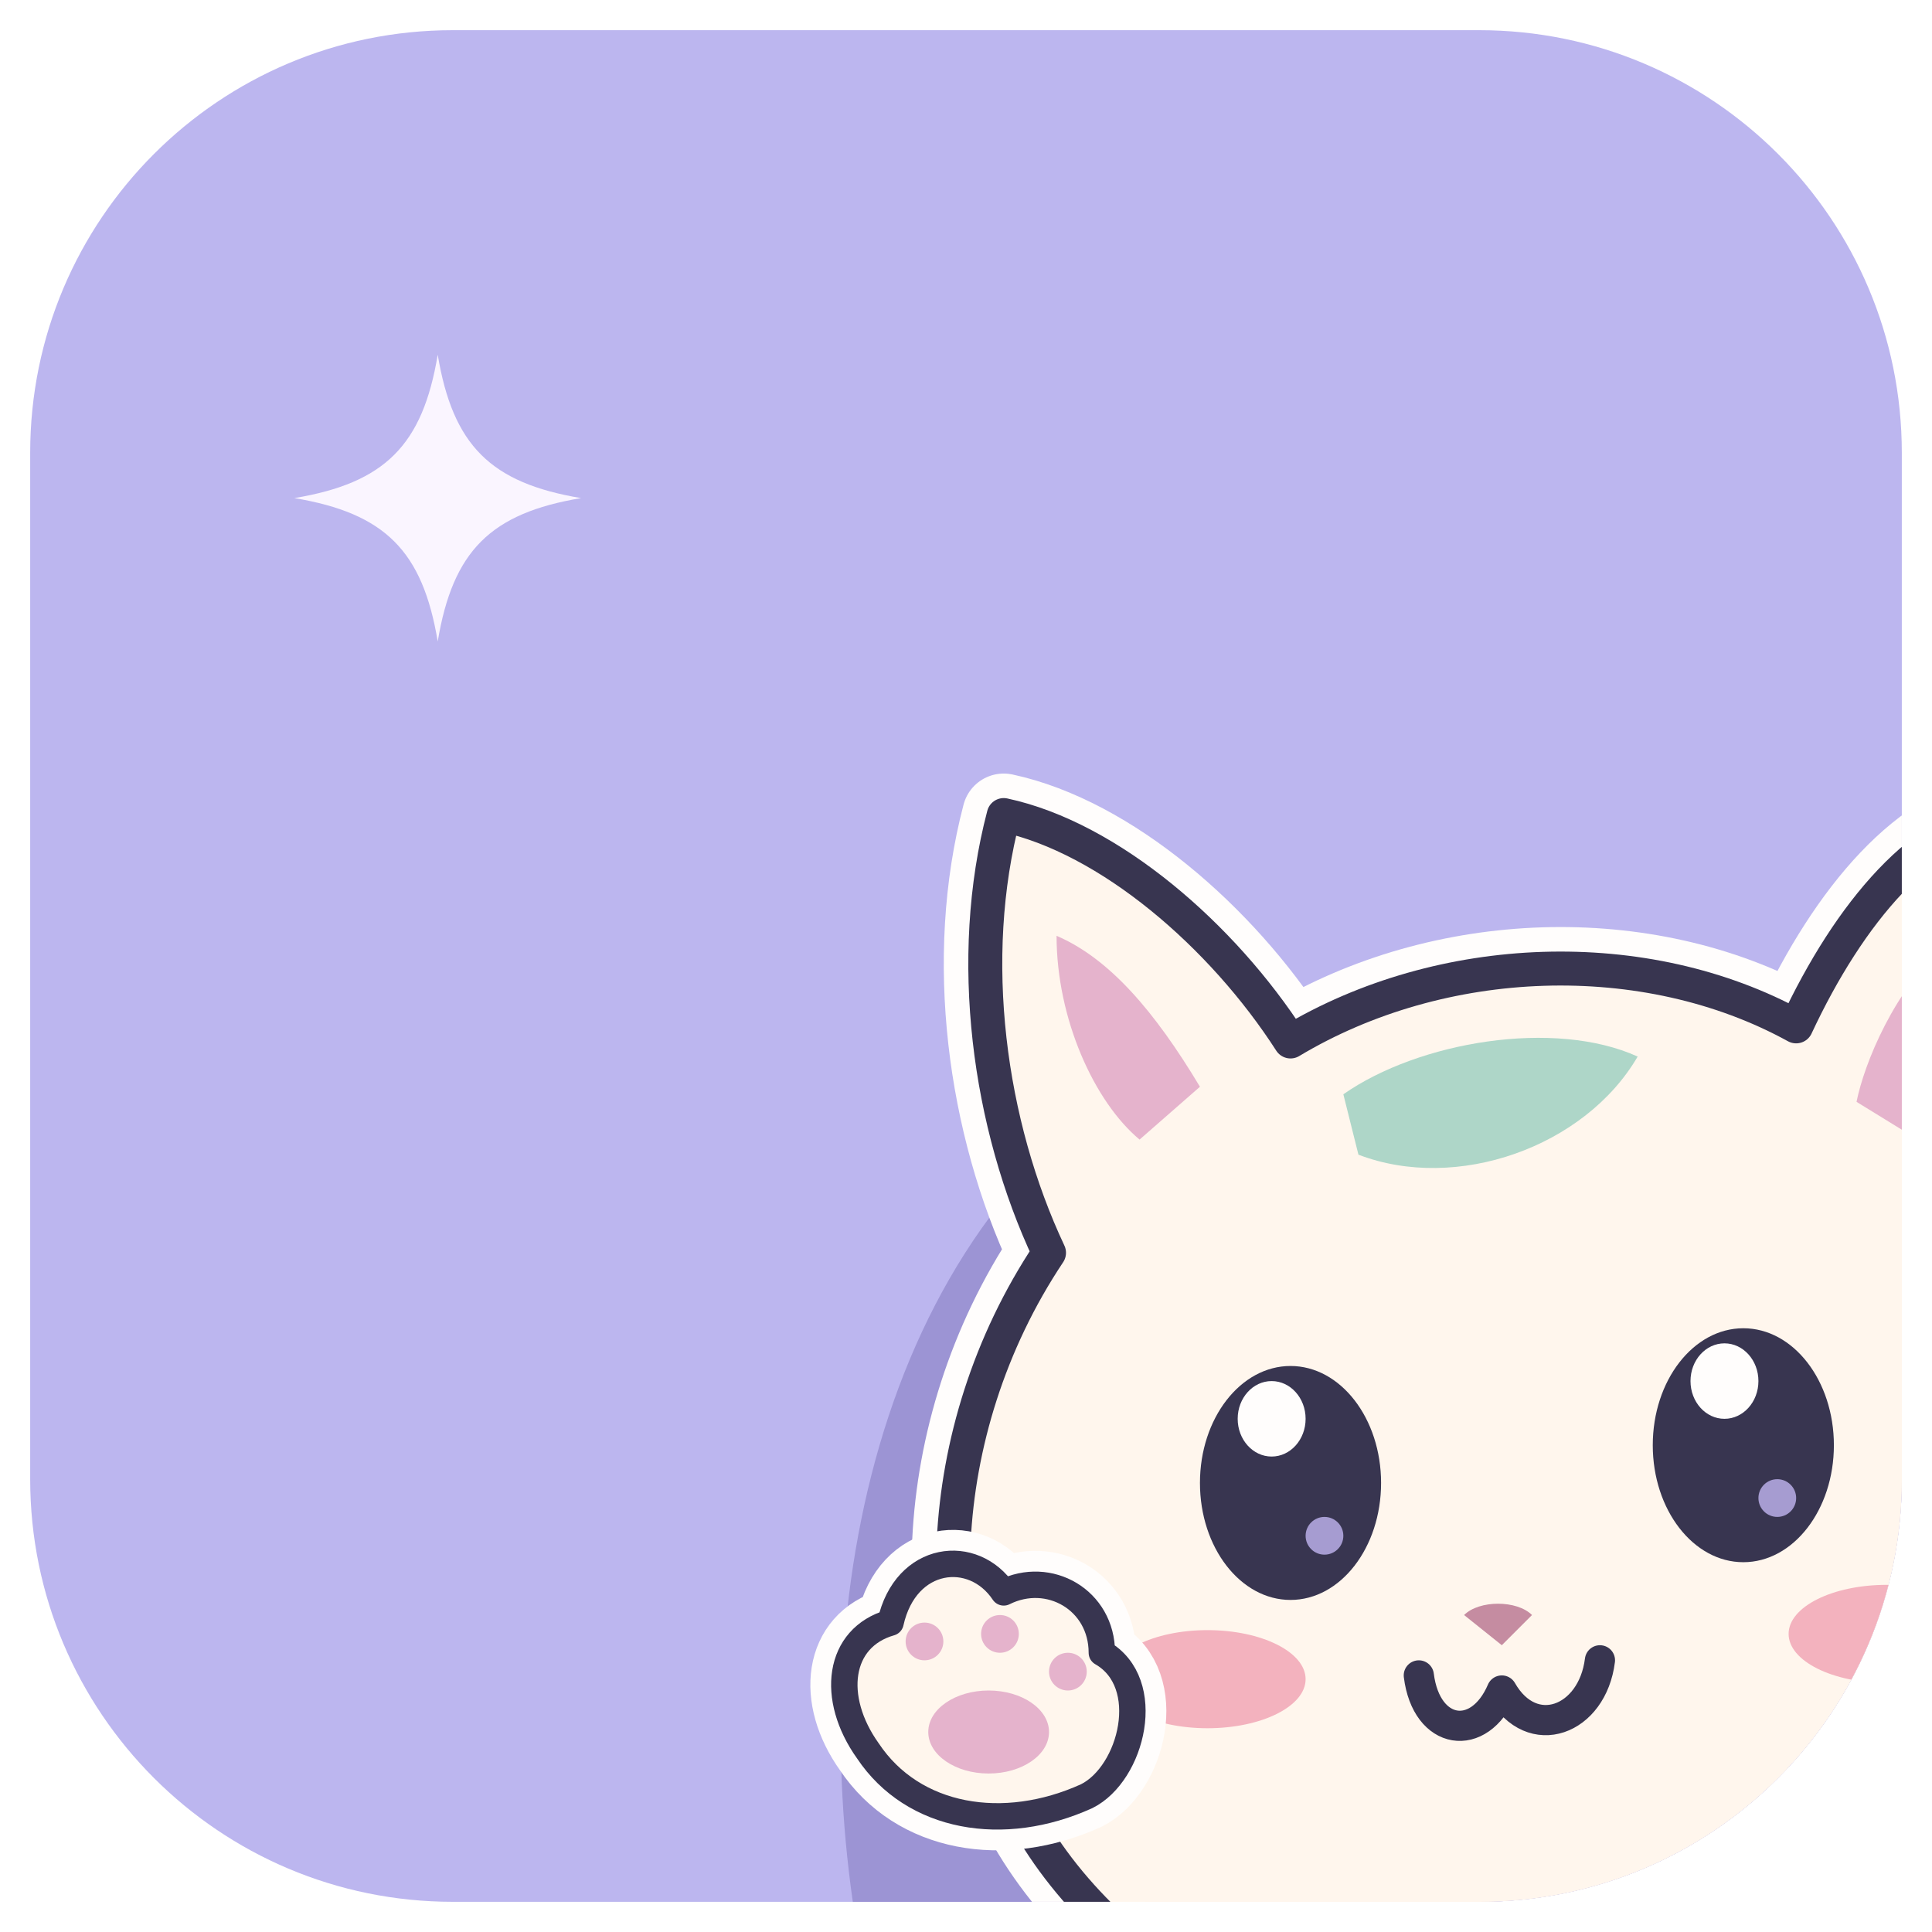
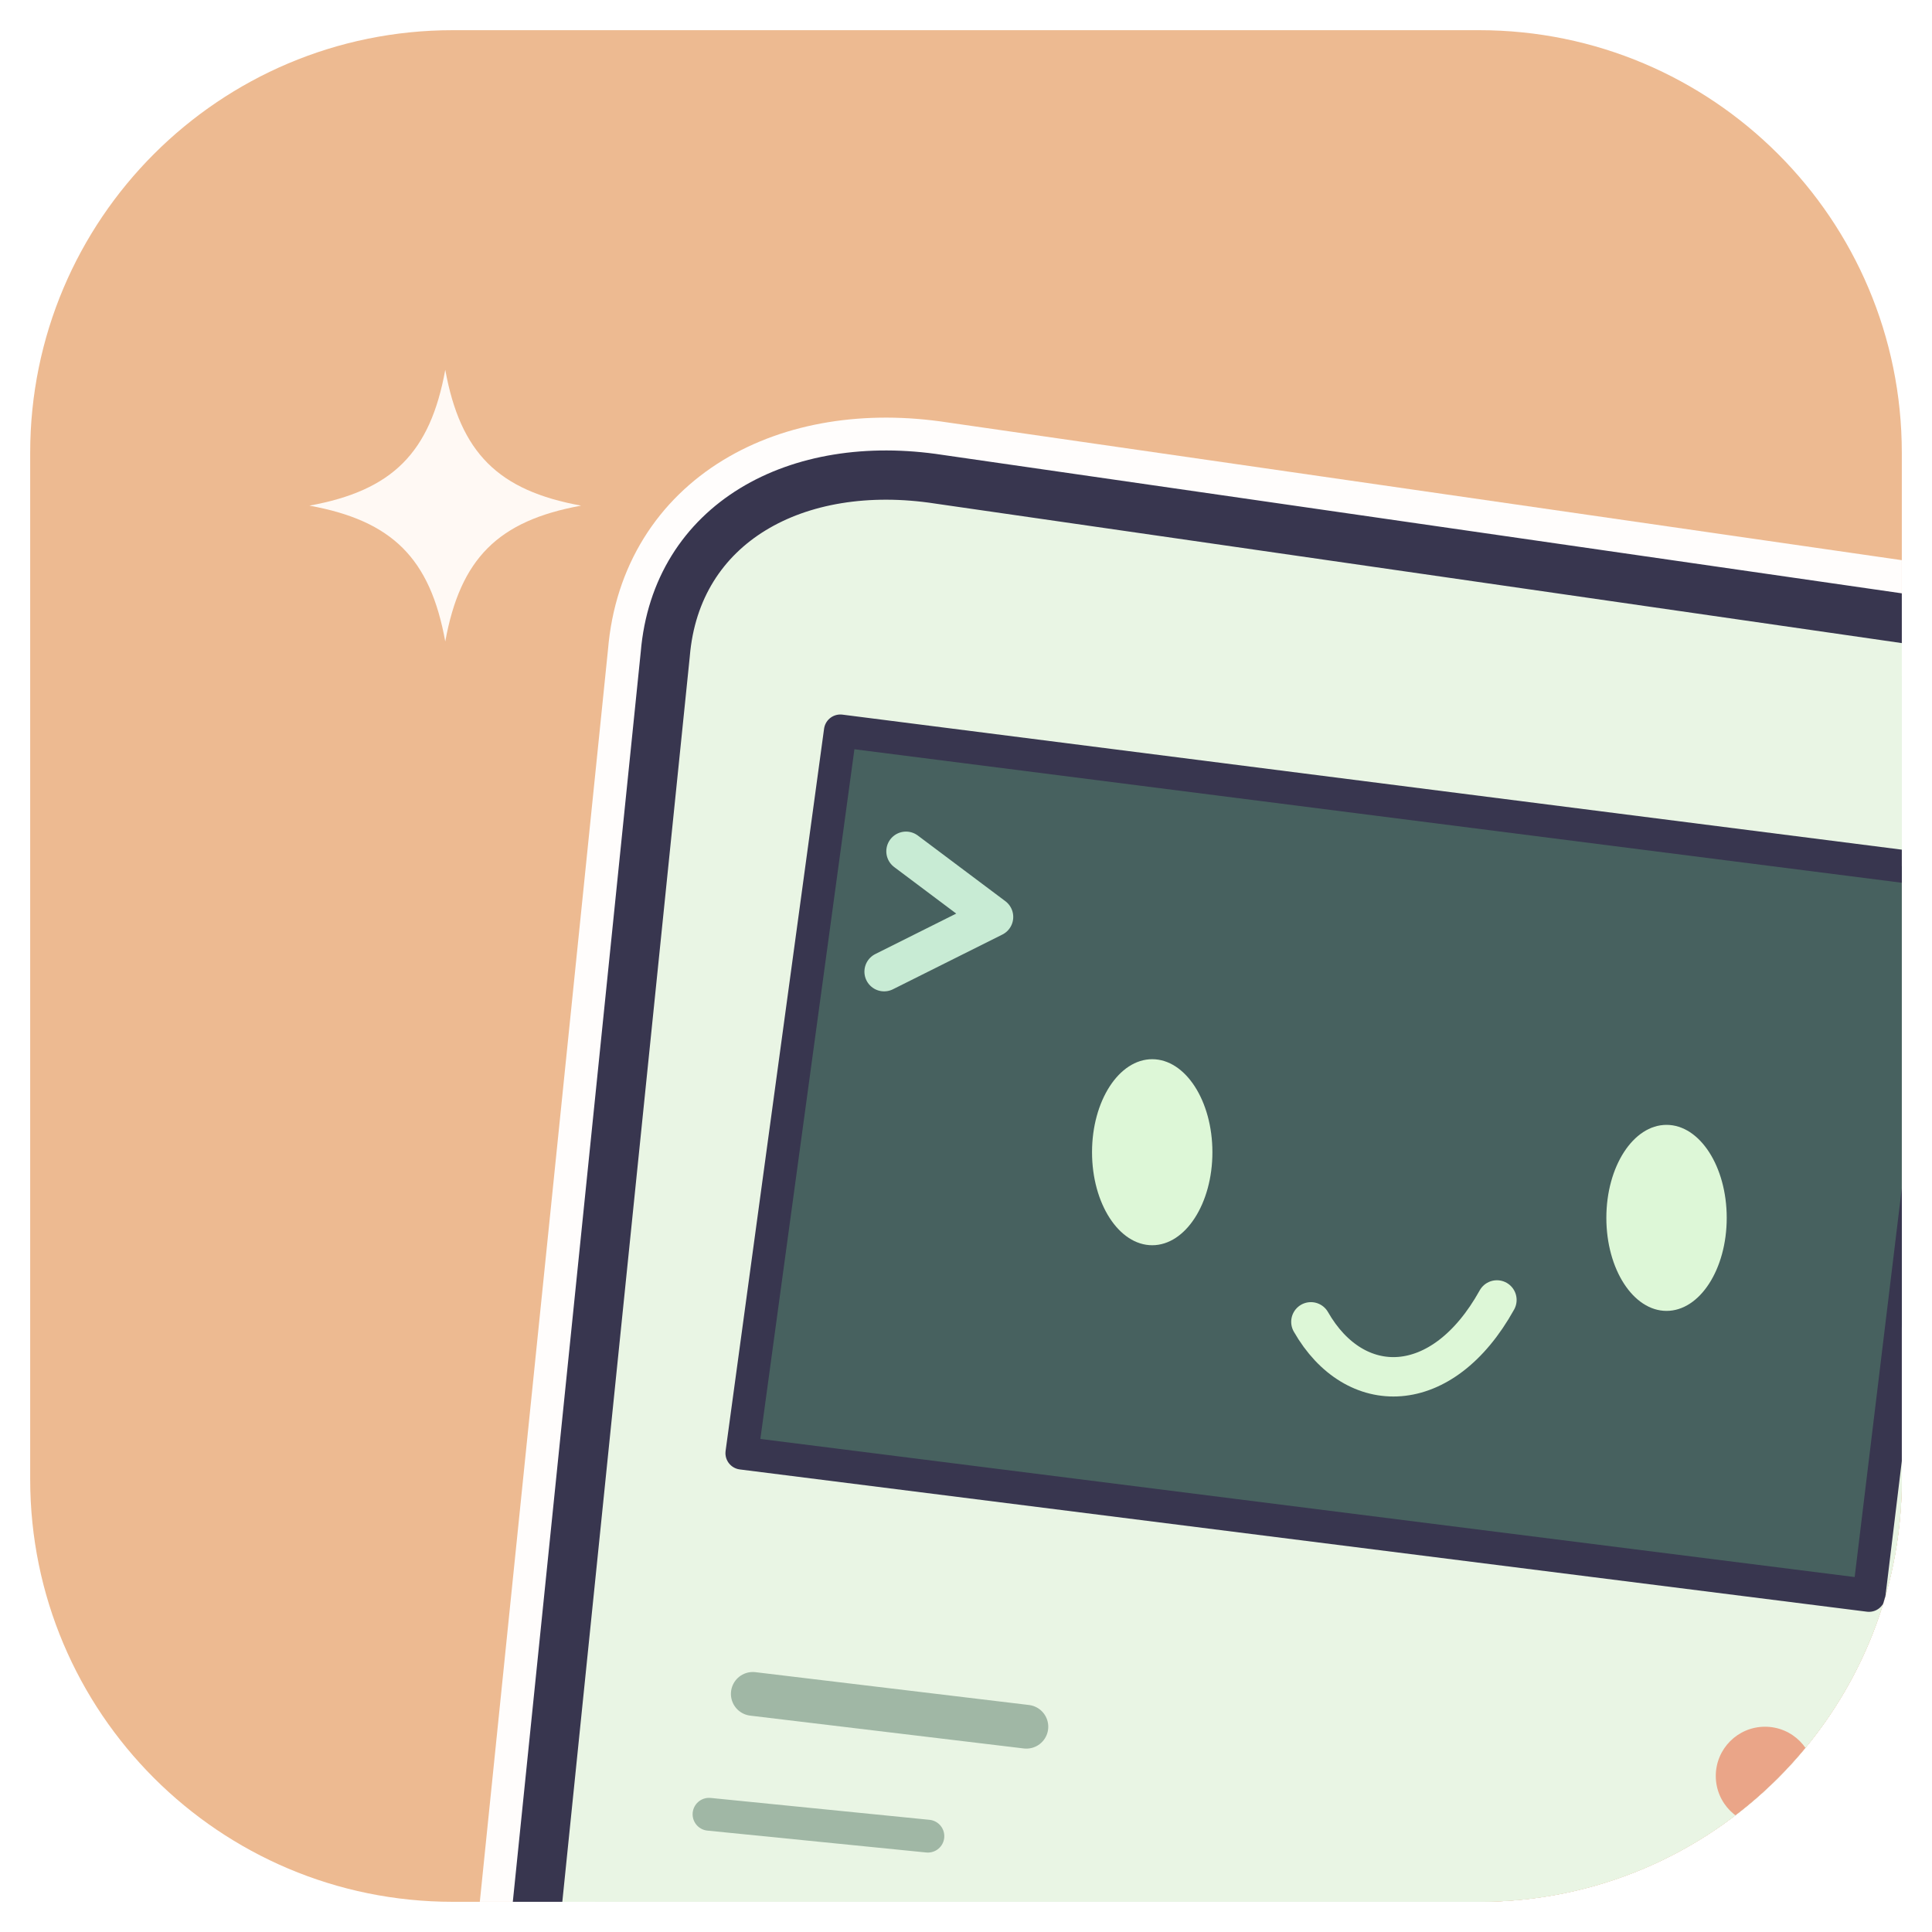
<svg xmlns="http://www.w3.org/2000/svg" viewBox="0 0 256 256">
  <defs>
    <clipPath id="tile">
      <rect x="4" y="4" width="248" height="248" rx="56" />
    </clipPath>
  </defs>
  <g clip-path="url(#tile)">
-     <rect x="4" y="4" width="248" height="248" rx="56" fill="#BCB6EF" />
-     <path d="M113 252 C107 210 117 160 157 139 C188 122 228 124 252 143 L252 252 Z" fill="#9C94D4" stroke="none" stroke-width="1" stroke-linecap="round" stroke-linejoin="round" />
-     <path d="M58 47 C60 59 65 64 77 66 C65 68 60 73 58 85 C56 73 51 68 39 66 C51 64 56 59 58 47 Z" fill="#FAF5FF" stroke="none" stroke-width="1" stroke-linecap="round" stroke-linejoin="round" />
-     <path d="M139 166 C131 149 128 127 133 108 C147 111 162 124 171 138 C191 126 218 125 238 136 C245 121 255 109 266 108 C270 126 270 145 265 164 C281 184 281 212 268 234 C258 259 233 274 204 276 C171 277 143 258 134 237 C123 220 123 190 139 166 Z" fill="#FFF6ED" stroke="#FFFDFC" stroke-width="11" stroke-linecap="round" stroke-linejoin="round" />
-     <path d="M139 166 C131 149 128 127 133 108 C147 111 162 124 171 138 C191 126 218 125 238 136 C245 121 255 109 266 108 C270 126 270 145 265 164 C281 184 281 212 268 234 C258 259 233 274 204 276 C171 277 143 258 134 237 C123 220 123 190 139 166 Z" fill="#FFF6ED" stroke="#383550" stroke-width="4.5" stroke-linecap="round" stroke-linejoin="round" />
-     <path d="M140 124 C140 135 145 146 151 151 L159 144 C153 134 147 127 140 124 Z" fill="#E5B3CC" stroke="none" stroke-width="1" stroke-linecap="round" stroke-linejoin="round" />
-     <path d="M258 125 C251 131 247 141 246 146 L259 154 C262 143 261 134 258 125 Z" fill="#E5B3CC" stroke="none" stroke-width="1" stroke-linecap="round" stroke-linejoin="round" />
-     <path d="M178 145 C188 138 206 135 217 140 C210 152 193 158 180 153 Z" fill="#AED6C8" stroke="none" stroke-width="1" stroke-linecap="round" stroke-linejoin="round" />
-     <ellipse cx="171" cy="196.5" rx="12" ry="15.5" fill="#383550" stroke="none" stroke-width="1" />
-     <ellipse cx="231" cy="191.5" rx="12" ry="15.5" fill="#383550" stroke="none" stroke-width="1" />
-     <ellipse cx="168.5" cy="188" rx="4.5" ry="5" fill="#FFFDFC" stroke="none" stroke-width="1" />
-     <ellipse cx="228.5" cy="183" rx="4.5" ry="5" fill="#FFFDFC" stroke="none" stroke-width="1" />
-     <ellipse cx="175.5" cy="203.5" rx="2.5" ry="2.5" fill="#A69CD1" stroke="none" stroke-width="1" />
-     <ellipse cx="235.5" cy="198.5" rx="2.5" ry="2.5" fill="#A69CD1" stroke="none" stroke-width="1" />
-     <ellipse cx="160" cy="222.5" rx="13" ry="6.5" fill="#F3B2BE" stroke="none" stroke-width="1" />
-     <ellipse cx="250" cy="216.5" rx="13" ry="6.5" fill="#F3B2BE" stroke="none" stroke-width="1" />
-     <path d="M194 214 C196 212 201 212 203 214 L199 218 Z" fill="#C58CA1" stroke="none" stroke-width="1" stroke-linecap="round" stroke-linejoin="round" />
-     <path d="M188 222 C189 230 196 231 199 224 C203 231 211 228 212 220" fill="none" stroke="#383550" stroke-width="4" stroke-linecap="round" stroke-linejoin="round" />
-     <path d="M115 232 C110 225 111 217 118 215 C120 206 129 205 133 211 C139 208 146 212 146 219 C153 223 150 235 144 238 C133 243 121 241 115 232 Z" fill="#FFF6ED" stroke="#FFFDFC" stroke-width="9" stroke-linecap="round" stroke-linejoin="round" />
-     <path d="M115 232 C110 225 111 217 118 215 C120 206 129 205 133 211 C139 208 146 212 146 219 C153 223 150 235 144 238 C133 243 121 241 115 232 Z" fill="#FFF6ED" stroke="#383550" stroke-width="3.5" stroke-linecap="round" stroke-linejoin="round" />
-     <ellipse cx="131" cy="229.5" rx="8" ry="5.5" fill="#E5B3CC" stroke="none" stroke-width="1" />
-     <ellipse cx="122.5" cy="217.5" rx="2.5" ry="2.5" fill="#E5B3CC" stroke="none" stroke-width="1" />
-     <ellipse cx="132.5" cy="216.5" rx="2.5" ry="2.5" fill="#E5B3CC" stroke="none" stroke-width="1" />
-     <ellipse cx="141.5" cy="221.5" rx="2.5" ry="2.5" fill="#E5B3CC" stroke="none" stroke-width="1" />
+     <rect x="4" y="4" width="248" height="248" rx="56" fill="#EDBA91" />
+     <path d="M112 252 C109 204 125 158 171 139 C200 126 231 128 252 144 L252 252 Z" fill="#D79974" stroke="none" stroke-width="1" stroke-linecap="round" stroke-linejoin="round" />
+     <path d="M59 49 C61 60 66 65 77 67 C66 69 61 74 59 85 C57 74 52 69 41 67 C52 65 57 60 59 49 Z" fill="#FFF9F4" stroke="none" stroke-width="1" stroke-linecap="round" stroke-linejoin="round" />
+     <path d="M88.15 86.7 C89.6 69.3 105.55 60.6 124.4 63.5 L265.05 83.8 C285.35 86.7 294.05 104.1 291.15 124.4 L272.3 273.75 L69.3 270.85 Z" fill="#E9F5E4" stroke="#FFFDFC" stroke-width="15.225" stroke-linecap="round" stroke-linejoin="round" />
+     <path d="M88.15 86.7 C89.6 69.3 105.55 60.6 124.4 63.5 L265.05 83.8 C285.35 86.7 294.05 104.1 291.15 124.4 L272.3 273.75 L69.3 270.85 Z" fill="#E9F5E4" stroke="#38364F" stroke-width="6.525" stroke-linecap="round" stroke-linejoin="round" />
+     <path d="M111.35 96.85 L259.25 115.7 L247.65 211.4 L98.3 192.55 Z" fill="#47615F" stroke="#38364F" stroke-width="4.35" stroke-linecap="round" stroke-linejoin="round" />
+     <path d="M120.05 112.8 L131.65 121.5 L117.15 128.75" fill="none" stroke="#C8EBD4" stroke-width="5.22" stroke-linecap="round" stroke-linejoin="round" />
+     <ellipse cx="152.675" cy="152.675" rx="7.975" ry="12.325" fill="#DDF7D7" />
+     <ellipse cx="220.825" cy="161.375" rx="7.975" ry="12.325" fill="#DDF7D7" />
+     <path d="M173.7 175.15 C179.5 185.3 191.1 185.3 198.35 172.25" fill="none" stroke="#DDF7D7" stroke-width="5.22" stroke-linecap="round" stroke-linejoin="round" />
+     <ellipse cx="233.875" cy="235.325" rx="6.525" ry="6.525" fill="#EAA588" />
+     <path d="M99.75 224.45 L136 228.8" fill="none" stroke="#A0B7A5" stroke-width="5.8" stroke-linecap="round" stroke-linejoin="round" />
+     <path d="M93.95 240.4 L122.95 243.3" fill="none" stroke="#A0B7A5" stroke-width="4.35" stroke-linecap="round" stroke-linejoin="round" />
  </g>
</svg>
